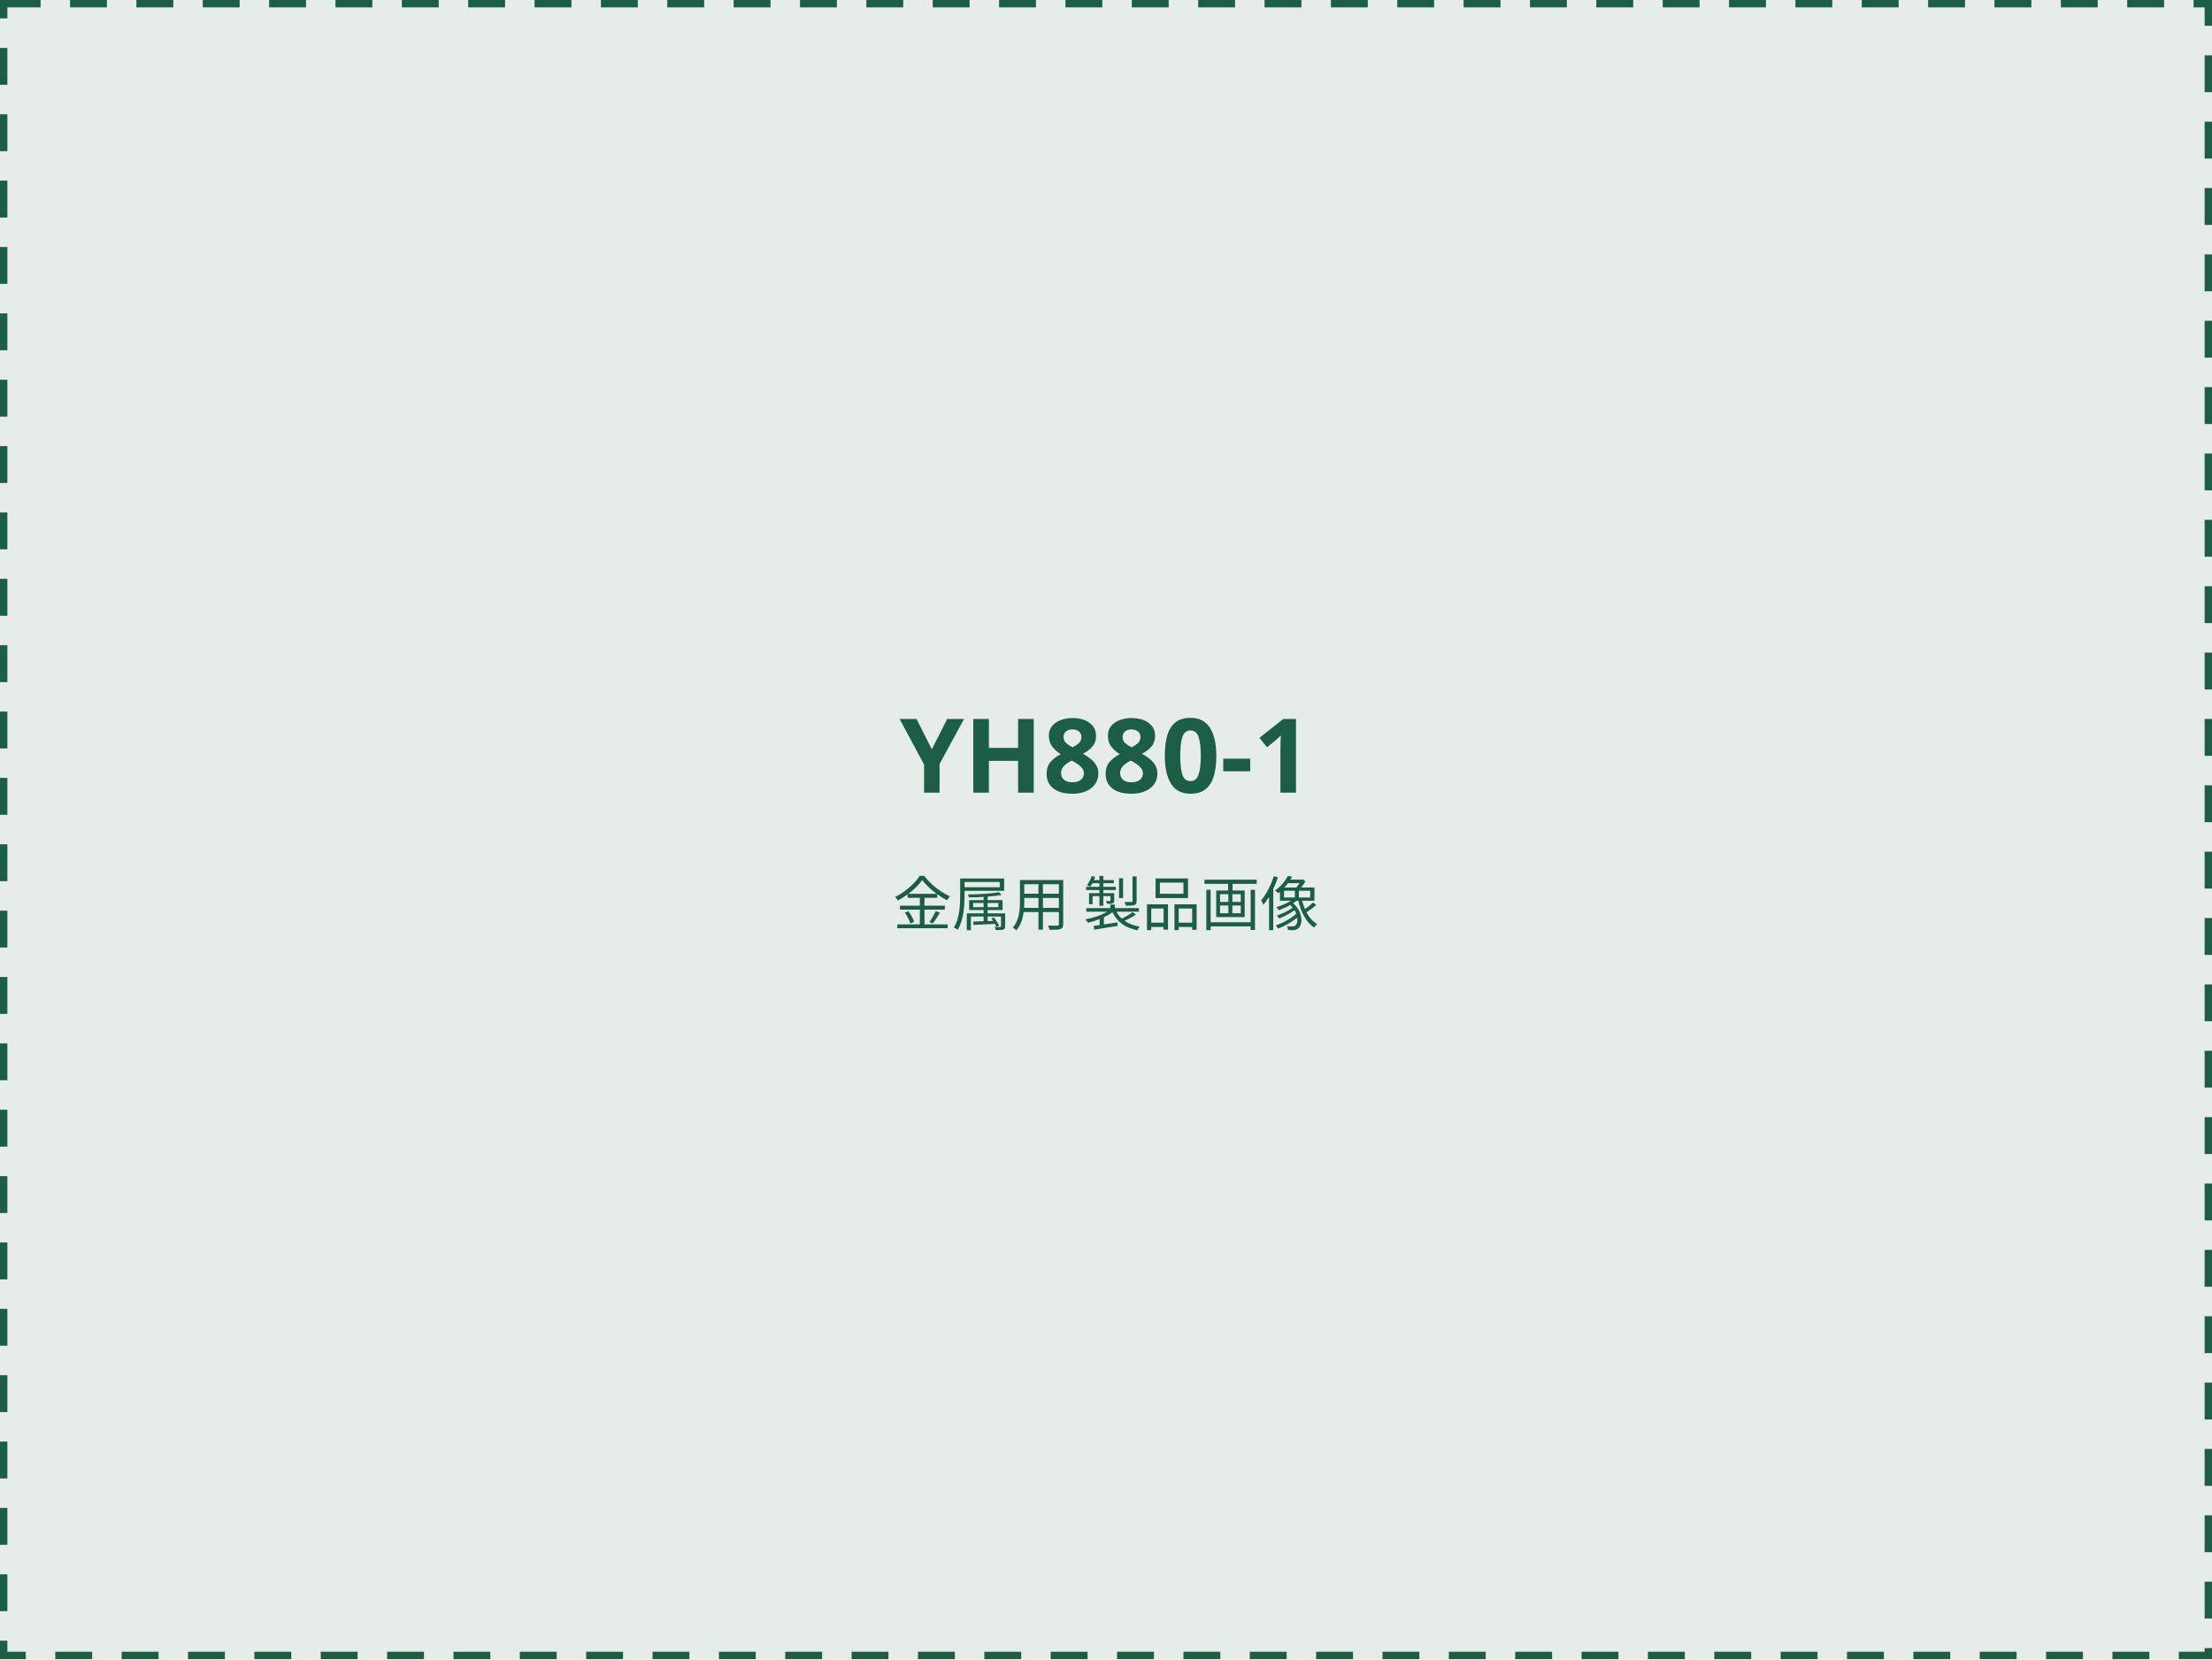
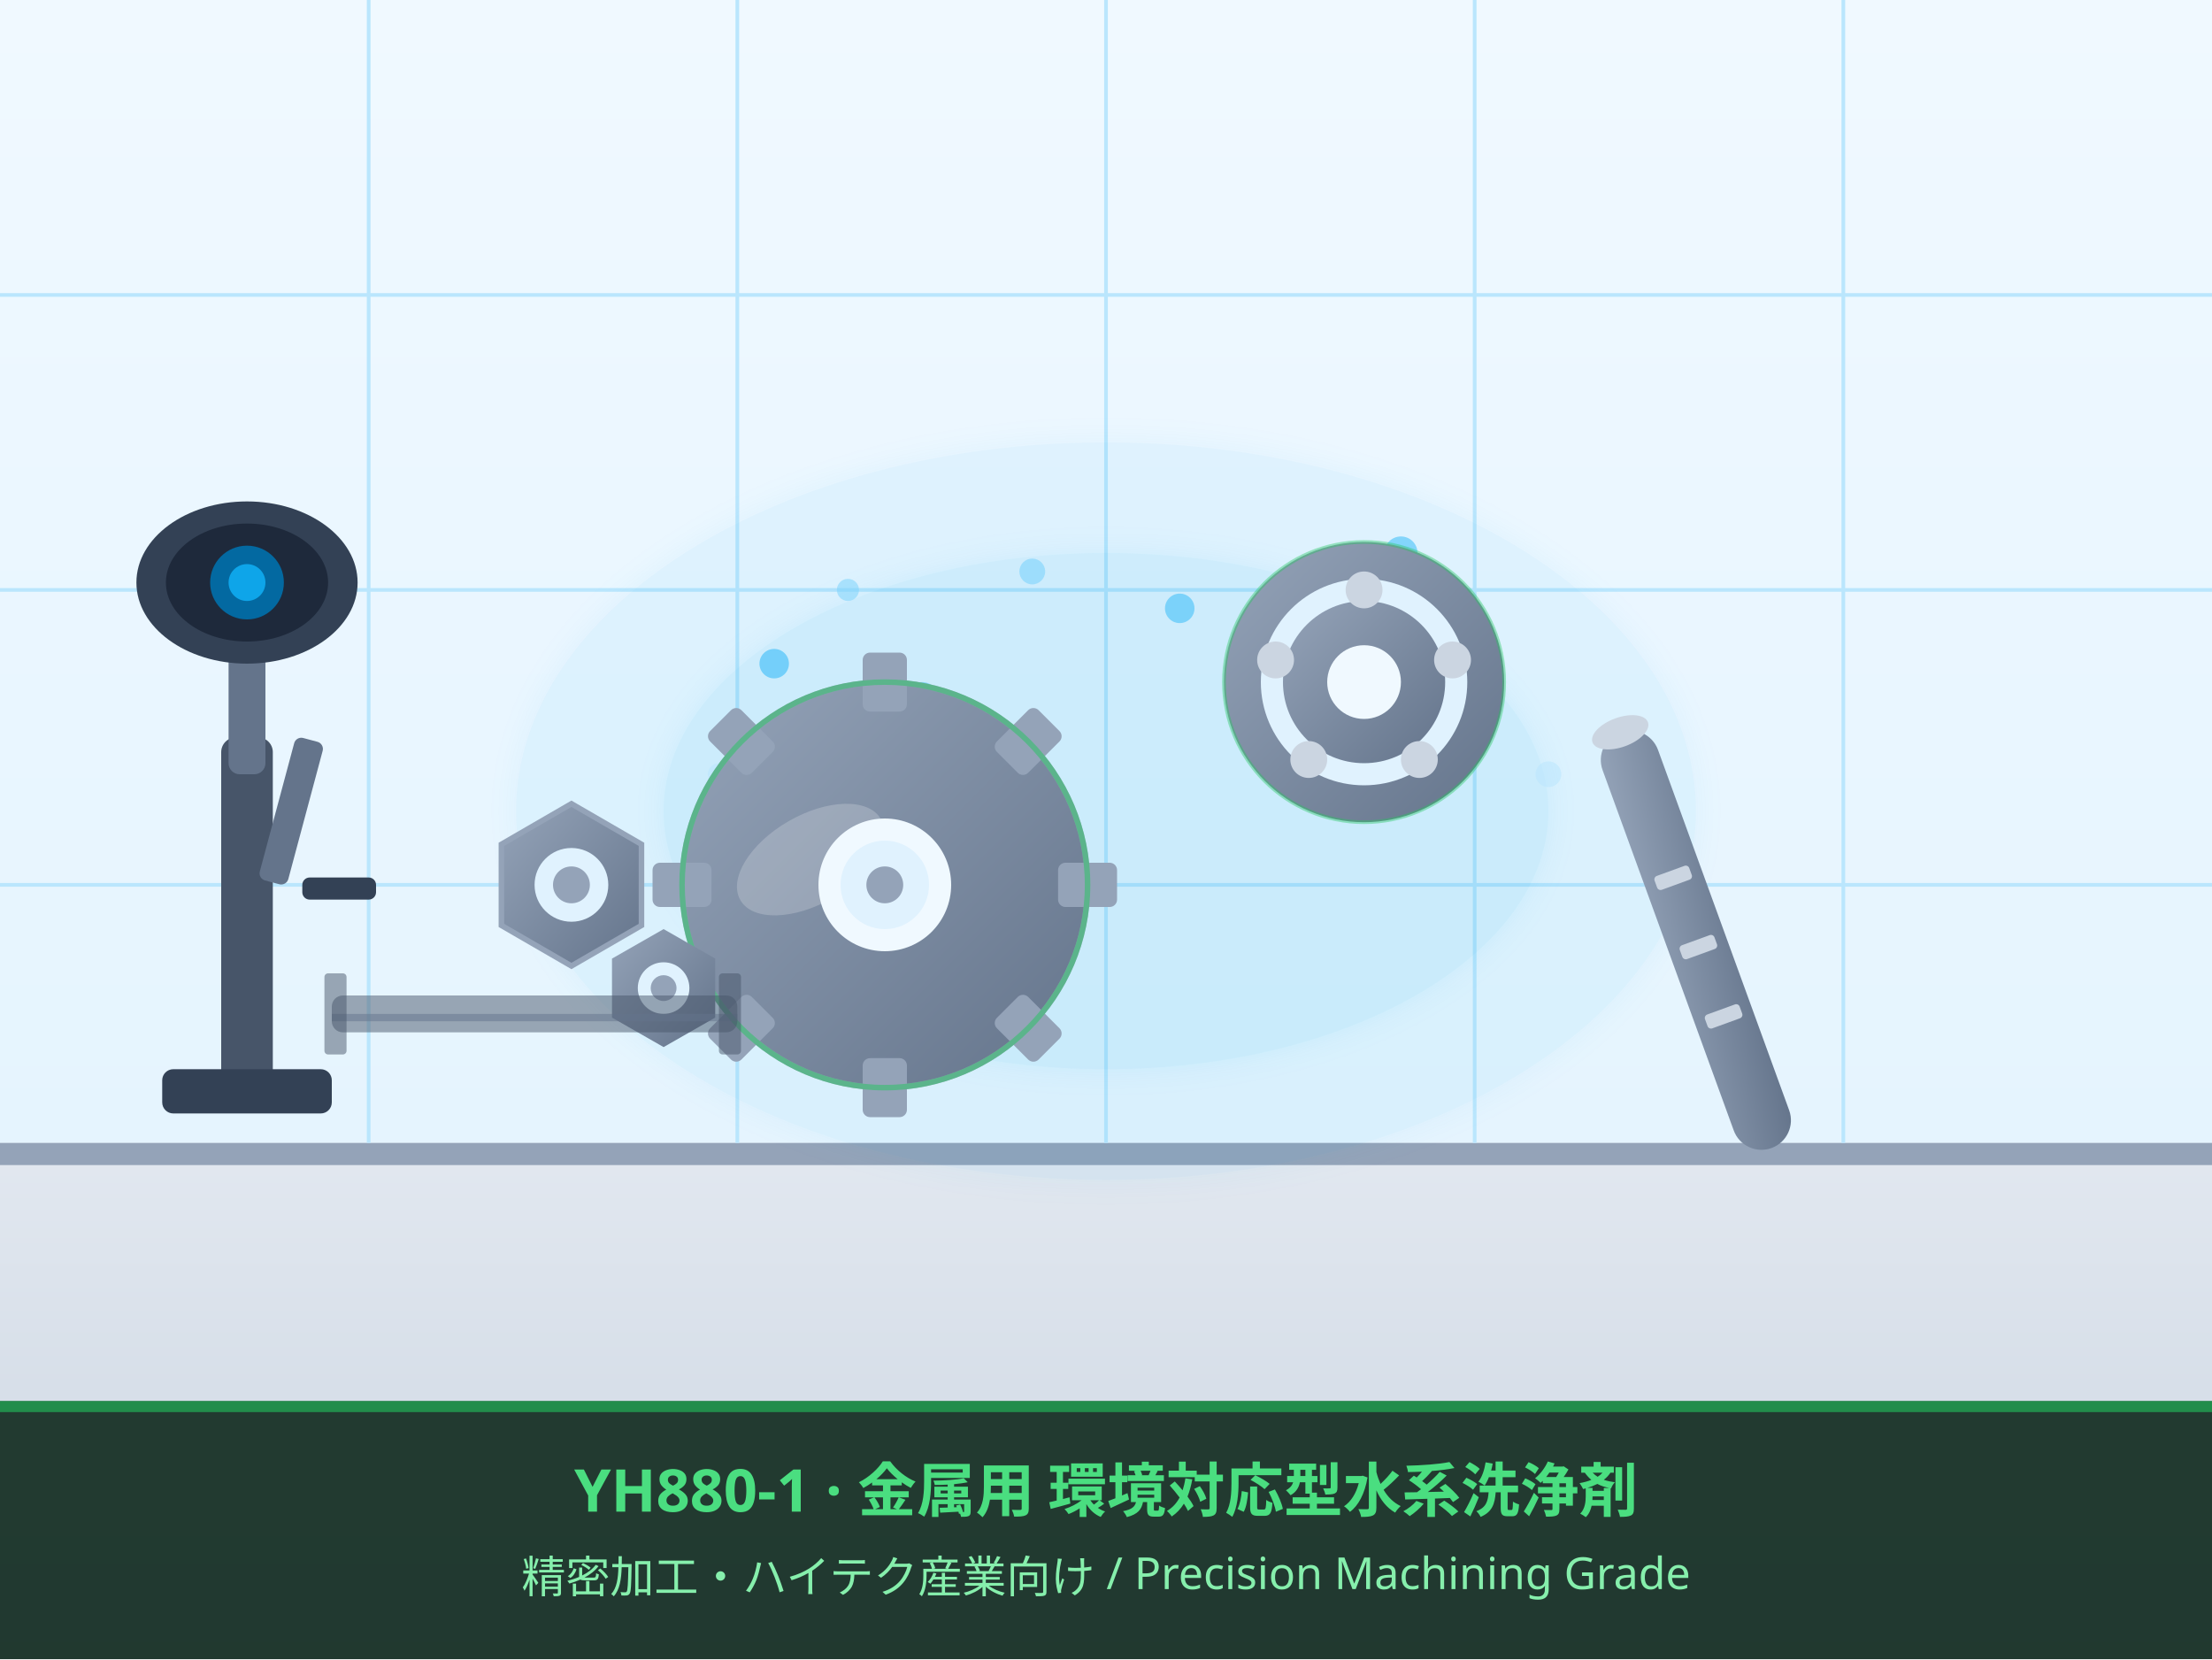
<svg xmlns="http://www.w3.org/2000/svg" viewBox="0 0 600 450">
-   <rect width="600" height="450" fill="#E6EDE9" />
-   <rect x="1" y="1" width="598" height="448" fill="none" stroke="#1B5E43" stroke-width="2" stroke-dasharray="10 8" />
-   <text x="300" y="215" font-family="sans-serif" font-size="28" font-weight="700" fill="#1B5E43" text-anchor="middle">YH880-1</text>
-   <text x="300" y="251" font-family="sans-serif" font-size="16" fill="#1B5E43" text-anchor="middle">金属用 製品画像</text>
+   <defs>
+     <linearGradient id="bg1" x1="0" y1="0" x2="0" y2="1">
+       <stop offset="0%" stop-color="#f0f9ff" />
+       <stop offset="100%" stop-color="#e0f2fe" />
+     </linearGradient>
+     <linearGradient id="bench" x1="0" y1="0" x2="0" y2="1">
+       <stop offset="0%" stop-color="#e2e8f0" />
+       <stop offset="100%" stop-color="#cbd5e1" />
+     </linearGradient>
+     <linearGradient id="part-clean" x1="0" y1="0" x2="1" y2="1">
+       <stop offset="0%" stop-color="#94a3b8" />
+       <stop offset="100%" stop-color="#64748b" />
+     </linearGradient>
+     <filter id="mist">
+       <feGaussianBlur stdDeviation="4" result="b" />
+       <feMerge>
+         <feMergeNode in="b" />
+         <feMergeNode in="SourceGraphic" />
+       </feMerge>
+     </filter>
+   </defs>
+   <rect width="600" height="450" fill="url(#bg1)" />
+   <rect x="0" y="310" width="600" height="140" fill="url(#bench)" />
+   <rect x="0" y="310" width="600" height="6" fill="#94a3b8" />
+   <line x1="0" y1="80" x2="600" y2="80" stroke="#bae6fd" stroke-width="1" />
+   <line x1="0" y1="160" x2="600" y2="160" stroke="#bae6fd" stroke-width="1" />
+   <line x1="0" y1="240" x2="600" y2="240" stroke="#bae6fd" stroke-width="1" />
+   <line x1="100" y1="0" x2="100" y2="310" stroke="#bae6fd" stroke-width="1" />
+   <line x1="200" y1="0" x2="200" y2="310" stroke="#bae6fd" stroke-width="1" />
+   <line x1="300" y1="0" x2="300" y2="310" stroke="#bae6fd" stroke-width="1" />
+   <line x1="400" y1="0" x2="400" y2="310" stroke="#bae6fd" stroke-width="1" />
+   <line x1="500" y1="0" x2="500" y2="310" stroke="#bae6fd" stroke-width="1" />
+   <rect x="60" y="200" width="14" height="100" rx="4" fill="#475569" />
+   <rect x="44" y="290" width="46" height="12" rx="3" fill="#334155" />
+   <rect x="62" y="160" width="10" height="50" rx="3" fill="#64748b" />
+   <ellipse cx="67" cy="158" rx="30" ry="22" fill="#334155" />
+   <ellipse cx="67" cy="158" rx="22" ry="16" fill="#1e293b" />
+   <circle cx="67" cy="158" r="10" fill="#0369a1" />
+   <circle cx="67" cy="158" r="5" fill="#0ea5e9" />
+   <rect x="75" y="200" width="8" height="40" rx="2" fill="#64748b" transform="rotate(15, 79, 220)" />
+   <rect x="82" y="238" width="20" height="6" rx="2" fill="#334155" />
+   <ellipse cx="300" cy="220" rx="160" ry="100" fill="#0ea5e9" opacity="0.06" filter="url(#mist)" />
+   <ellipse cx="300" cy="220" rx="120" ry="70" fill="#0ea5e9" opacity="0.08" filter="url(#mist)" />
+   <circle cx="210" cy="180" r="4" fill="#38bdf8" opacity="0.6" />
+   <circle cx="230" cy="160" r="3" fill="#7dd3fc" opacity="0.55" />
+   <circle cx="250" cy="190" r="5" fill="#38bdf8" opacity="0.5" />
+   <circle cx="280" cy="155" r="3.5" fill="#7dd3fc" opacity="0.6" />
+   <circle cx="320" cy="165" r="4" fill="#38bdf8" opacity="0.55" />
+   <circle cx="355" cy="175" r="3" fill="#7dd3fc" opacity="0.5" />
+   <circle cx="380" cy="150" r="4.5" fill="#38bdf8" opacity="0.55" />
+   <circle cx="400" cy="190" r="3" fill="#7dd3fc" opacity="0.5" />
+   <circle cx="195" cy="210" r="3" fill="#bae6fd" opacity="0.6" />
+   <circle cx="420" cy="210" r="3.5" fill="#bae6fd" opacity="0.55" />
+   <g transform="translate(240, 240)">
+     <circle r="55" fill="url(#part-clean)" />
+     <circle r="55" fill="none" stroke="#94a3b8" stroke-width="1.5" />
+     <ellipse cx="-14" cy="-16" rx="22" ry="12" fill="white" opacity="0.2" transform="rotate(-30)" />
+     <rect x="-6" y="-63" width="12" height="16" rx="2" fill="#94a3b8" />
+     <rect x="-6" y="47" width="12" height="16" rx="2" fill="#94a3b8" />
+     <rect x="-63" y="-6" width="16" height="12" rx="2" fill="#94a3b8" />
+     <rect x="47" y="-6" width="16" height="12" rx="2" fill="#94a3b8" />
+     <g transform="rotate(45)">
+       <rect x="-6" y="-63" width="12" height="16" rx="2" fill="#94a3b8" />
+     </g>
+     <g transform="rotate(-45)">
+       <rect x="-6" y="-63" width="12" height="16" rx="2" fill="#94a3b8" />
+     </g>
+     <g transform="rotate(135)">
+       <rect x="-6" y="-63" width="12" height="16" rx="2" fill="#94a3b8" />
+     </g>
+     <g transform="rotate(-135)">
+       <rect x="-6" y="-63" width="12" height="16" rx="2" fill="#94a3b8" />
+     </g>
+     <circle r="18" fill="#f0f9ff" />
+     <circle r="12" fill="#e0f2fe" />
+     <circle r="5" fill="#94a3b8" />
+     <circle r="55" fill="none" stroke="#22c55e" stroke-width="1.5" opacity="0.5" />
+   </g>
+   <g transform="translate(370, 185)">
+     <circle r="38" fill="url(#part-clean)" />
+     <circle r="28" fill="#e0f2fe" />
+     <circle r="22" fill="url(#part-clean)" />
+     <circle r="10" fill="#f0f9ff" />
+     <circle cx="0" cy="-25" r="5" fill="#cbd5e1" />
+     <circle cx="24" cy="-6" r="5" fill="#cbd5e1" />
+     <circle cx="15" cy="21" r="5" fill="#cbd5e1" />
+     <circle cx="-15" cy="21" r="5" fill="#cbd5e1" />
+     <circle cx="-24" cy="-6" r="5" fill="#cbd5e1" />
+     <circle r="38" fill="none" stroke="#22c55e" stroke-width="1" opacity="0.4" />
+   </g>
+   <g transform="translate(460, 255) rotate(-20)">
+     <rect x="-8" y="-60" width="16" height="120" rx="8" fill="url(#part-clean)" />
+     <ellipse cx="0" cy="-60" rx="8" ry="4" fill="#cbd5e1" />
+     <rect x="-5" y="-20" width="10" height="4" rx="1" fill="#cbd5e1" />
+     <rect x="-5" y="0" width="10" height="4" rx="1" fill="#cbd5e1" />
+     <rect x="-5" y="20" width="10" height="4" rx="1" fill="#cbd5e1" />
+   </g>
+   <g transform="translate(155, 240)">
+     <polygon points="0,-22 19,-11 19,11 0,22 -19,11 -19,-11" fill="url(#part-clean)" />
+     <polygon points="0,-22 19,-11 19,11 0,22 -19,11 -19,-11" fill="none" stroke="#94a3b8" stroke-width="1.5" />
+     <circle r="10" fill="#e0f2fe" />
+     <circle r="5" fill="#94a3b8" />
+   </g>
+   <g transform="translate(180, 268)">
+     <polygon points="0,-16 14,-8 14,8 0,16 -14,8 -14,-8" fill="url(#part-clean)" />
+     <circle r="7" fill="#e0f2fe" />
+     <circle r="3.5" fill="#94a3b8" />
+   </g>
+   <rect x="90" y="270" width="110" height="10" rx="3" fill="#475569" opacity="0.5" />
+   <rect x="90" y="275" width="110" height="2" fill="#64748b" opacity="0.5" />
+   <rect x="88" y="264" width="6" height="22" rx="1" fill="#475569" opacity="0.5" />
+   <rect x="195" y="264" width="6" height="22" rx="1" fill="#475569" opacity="0.5" />
+   <rect x="0" y="380" width="600" height="70" fill="#0a2418" opacity="0.88" />
+   <rect x="0" y="380" width="600" height="3" fill="#22c55e" opacity="0.6" />
+   <text x="300" y="410" font-family="sans-serif" font-size="16" font-weight="700" fill="#4ade80" text-anchor="middle">YH880-1 · 金属用 環境対応型水系洗浄剤</text>
+   <text x="300" y="432" font-family="sans-serif" font-size="12" fill="#86efac" text-anchor="middle">精密加工・ハイテク産業向け / Precision Machining Grade</text>
</svg>
